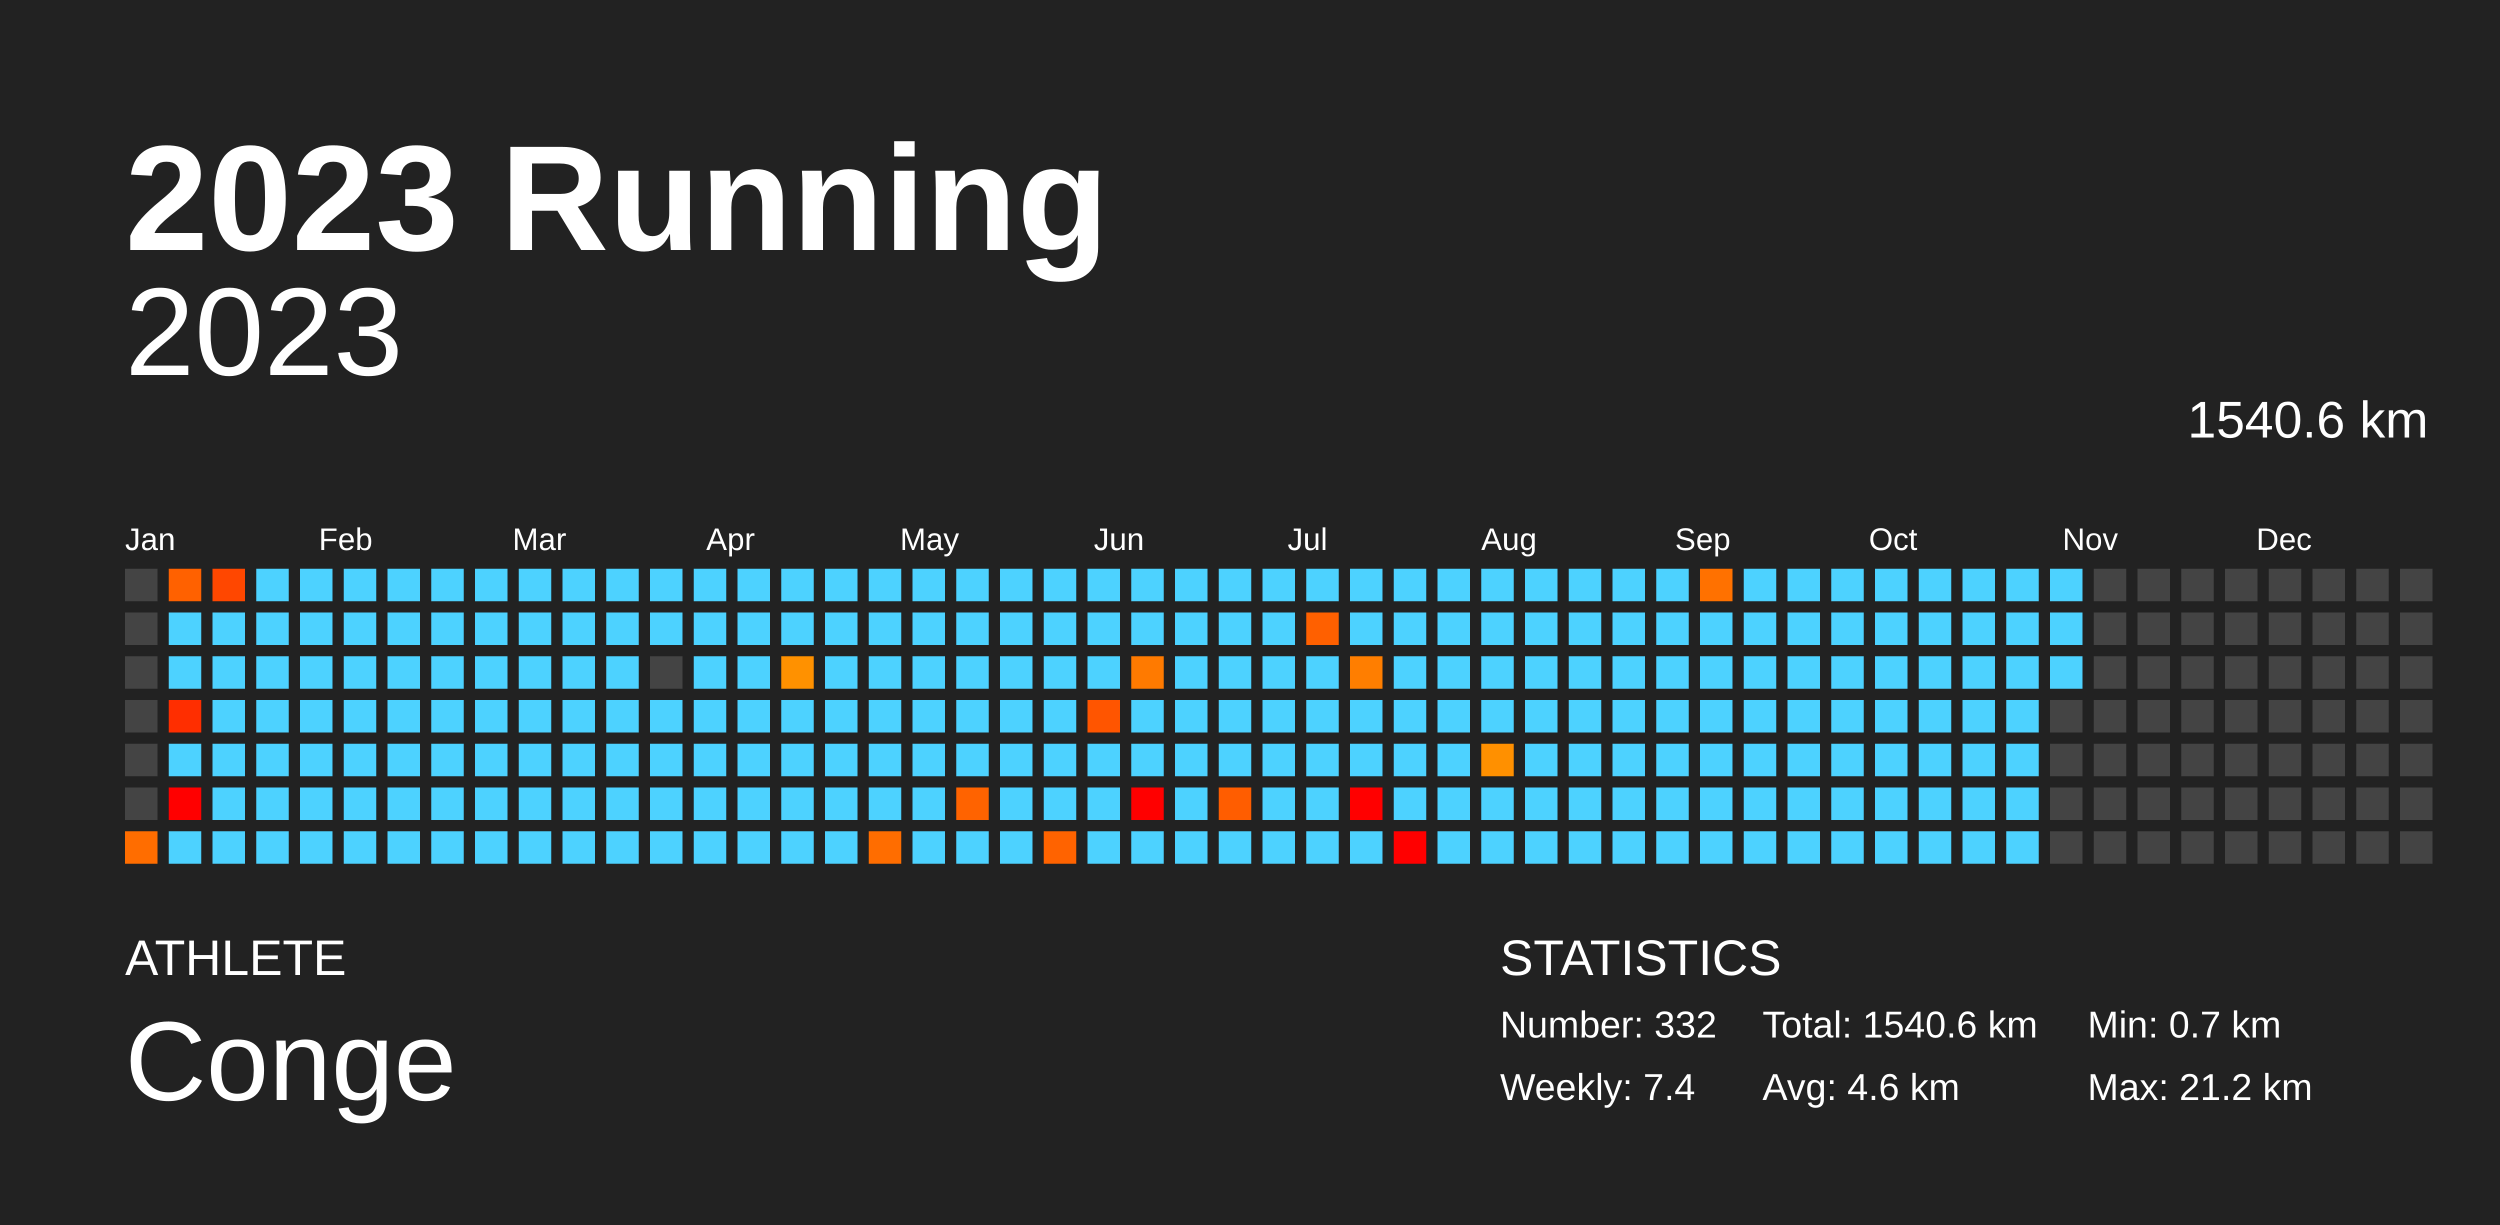
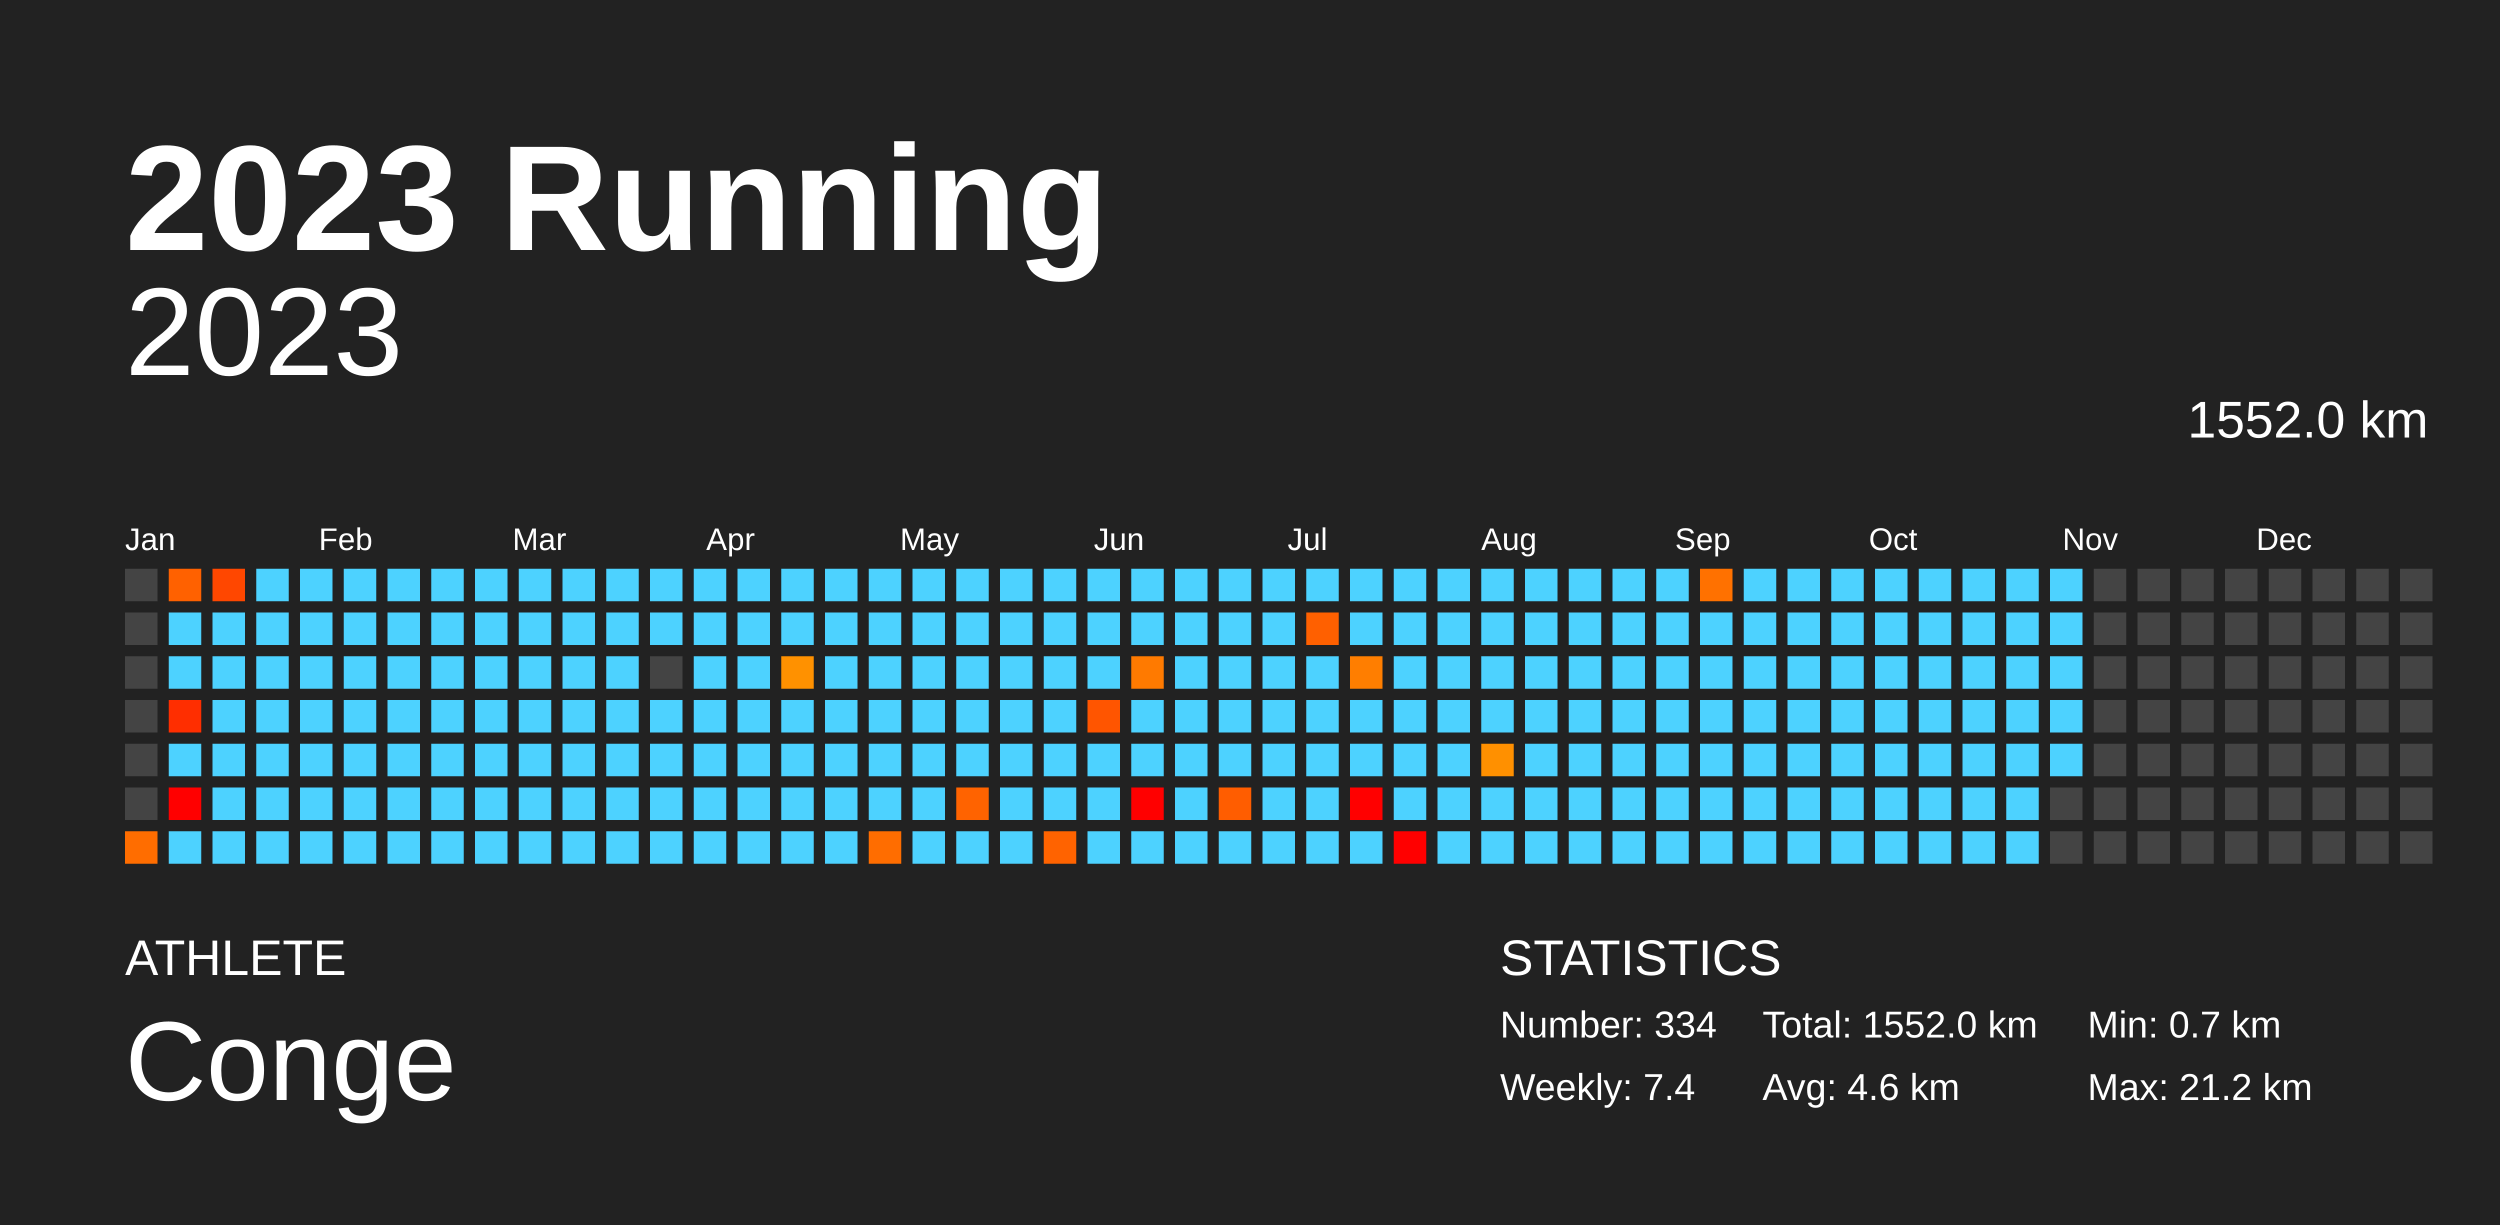
<svg xmlns="http://www.w3.org/2000/svg" baseProfile="full" height="98mm" version="1.1" viewBox="0,0,200,98" width="200mm">
  <defs />
  <rect fill="#222222" height="98" width="200" x="0" y="0" />
  <text fill="#FFFFFF" style="font-size:12px; font-family:Arial; font-weight:bold;" x="10" y="20">2023 Running</text>
  <text fill="#FFFFFF" style="font-size:4px; font-family:Arial" x="10" y="78">ATHLETE</text>
  <text fill="#FFFFFF" style="font-size:9px; font-family:Arial" x="10" y="88">Conge</text>
  <text fill="#FFFFFF" style="font-size:4px; font-family:Arial" x="120" y="78">STATISTICS</text>
-   <text fill="#FFFFFF" style="font-size:3px; font-family:Arial" x="120" y="83">Number: 332</text>
+   <text fill="#FFFFFF" style="font-size:3px; font-family:Arial" x="120" y="83">Number: 334</text>
  <text fill="#FFFFFF" style="font-size:3px; font-family:Arial" x="120" y="88">Weekly: 7.4</text>
-   <text fill="#FFFFFF" style="font-size:3px; font-family:Arial" x="141" y="83">Total: 1540.6 km</text>
+   <text fill="#FFFFFF" style="font-size:3px; font-family:Arial" x="141" y="83">Total: 1552.0 km</text>
  <text fill="#FFFFFF" style="font-size:3px; font-family:Arial" x="141" y="88">Avg: 4.6 km</text>
  <text fill="#FFFFFF" style="font-size:3px; font-family:Arial" x="167" y="83">Min: 0.7 km</text>
  <text fill="#FFFFFF" style="font-size:3px; font-family:Arial" x="167" y="88">Max: 21.2 km</text>
  <text alignment-baseline="hanging" fill="#FFFFFF" style="font-size:10.0px; font-family:Arial;" x="10" y="30">2023</text>
-   <text alignment-baseline="hanging" fill="#FFFFFF" style="font-size:4.125px; font-family:Arial;" x="175" y="35">1540.6 km</text>
+   <text alignment-baseline="hanging" fill="#FFFFFF" style="font-size:4.125px; font-family:Arial;" x="175" y="35">1552.0 km</text>
  <text fill="#FFFFFF" style="font-size:2.5px; font-family:Arial" x="10.0" y="44">Jan</text>
  <text fill="#FFFFFF" style="font-size:2.5px; font-family:Arial" x="25.5" y="44">Feb</text>
  <text fill="#FFFFFF" style="font-size:2.5px; font-family:Arial" x="41.0" y="44">Mar</text>
  <text fill="#FFFFFF" style="font-size:2.5px; font-family:Arial" x="56.5" y="44">Apr</text>
  <text fill="#FFFFFF" style="font-size:2.5px; font-family:Arial" x="72.0" y="44">May</text>
  <text fill="#FFFFFF" style="font-size:2.5px; font-family:Arial" x="87.5" y="44">Jun</text>
  <text fill="#FFFFFF" style="font-size:2.5px; font-family:Arial" x="103.0" y="44">Jul</text>
  <text fill="#FFFFFF" style="font-size:2.5px; font-family:Arial" x="118.5" y="44">Aug</text>
  <text fill="#FFFFFF" style="font-size:2.5px; font-family:Arial" x="134.0" y="44">Sep</text>
  <text fill="#FFFFFF" style="font-size:2.5px; font-family:Arial" x="149.5" y="44">Oct</text>
  <text fill="#FFFFFF" style="font-size:2.5px; font-family:Arial" x="165.0" y="44">Nov</text>
  <text fill="#FFFFFF" style="font-size:2.5px; font-family:Arial" x="180.5" y="44">Dec</text>
  <rect fill="#444444" height="2.6" width="2.6" x="10.0" y="45.5" />
  <rect fill="#444444" height="2.6" width="2.6" x="10.0" y="49.0" />
  <rect fill="#444444" height="2.6" width="2.6" x="10.0" y="52.5" />
  <rect fill="#444444" height="2.6" width="2.6" x="10.0" y="56.0" />
  <rect fill="#444444" height="2.6" width="2.6" x="10.0" y="59.5" />
  <rect fill="#444444" height="2.6" width="2.6" x="10.0" y="63.0" />
  <rect fill="#ff6d00" height="2.6" width="2.6" x="10.0" y="66.5" />
  <rect fill="#ff6100" height="2.6" width="2.6" x="13.5" y="45.5" />
  <rect fill="#4dd2ff" height="2.6" width="2.6" x="13.5" y="49.0" />
  <rect fill="#4dd2ff" height="2.6" width="2.6" x="13.5" y="52.5" />
  <rect fill="#ff2e00" height="2.6" width="2.6" x="13.5" y="56.0" />
  <rect fill="#4dd2ff" height="2.6" width="2.6" x="13.5" y="59.5" />
  <rect fill="red" height="2.6" width="2.6" x="13.5" y="63.0" />
  <rect fill="#4dd2ff" height="2.6" width="2.6" x="13.5" y="66.5" />
  <rect fill="#ff4700" height="2.6" width="2.6" x="17.0" y="45.5" />
  <rect fill="#4dd2ff" height="2.6" width="2.6" x="17.0" y="49.0" />
  <rect fill="#4dd2ff" height="2.6" width="2.6" x="17.0" y="52.5" />
  <rect fill="#4dd2ff" height="2.6" width="2.6" x="17.0" y="56.0" />
  <rect fill="#4dd2ff" height="2.6" width="2.6" x="17.0" y="59.5" />
  <rect fill="#4dd2ff" height="2.6" width="2.6" x="17.0" y="63.0" />
  <rect fill="#4dd2ff" height="2.6" width="2.6" x="17.0" y="66.5" />
  <rect fill="#4dd2ff" height="2.6" width="2.6" x="20.5" y="45.5" />
  <rect fill="#4dd2ff" height="2.6" width="2.6" x="20.5" y="49.0" />
  <rect fill="#4dd2ff" height="2.6" width="2.6" x="20.5" y="52.5" />
  <rect fill="#4dd2ff" height="2.6" width="2.6" x="20.5" y="56.0" />
  <rect fill="#4dd2ff" height="2.6" width="2.6" x="20.5" y="59.5" />
  <rect fill="#4dd2ff" height="2.6" width="2.6" x="20.5" y="63.0" />
  <rect fill="#4dd2ff" height="2.6" width="2.6" x="20.5" y="66.5" />
  <rect fill="#4dd2ff" height="2.6" width="2.6" x="24.0" y="45.5" />
  <rect fill="#4dd2ff" height="2.6" width="2.6" x="24.0" y="49.0" />
  <rect fill="#4dd2ff" height="2.6" width="2.6" x="24.0" y="52.5" />
  <rect fill="#4dd2ff" height="2.6" width="2.6" x="24.0" y="56.0" />
  <rect fill="#4dd2ff" height="2.6" width="2.6" x="24.0" y="59.5" />
  <rect fill="#4dd2ff" height="2.6" width="2.6" x="24.0" y="63.0" />
  <rect fill="#4dd2ff" height="2.6" width="2.6" x="24.0" y="66.5" />
  <rect fill="#4dd2ff" height="2.6" width="2.6" x="27.5" y="45.5" />
  <rect fill="#4dd2ff" height="2.6" width="2.6" x="27.5" y="49.0" />
  <rect fill="#4dd2ff" height="2.6" width="2.6" x="27.5" y="52.5" />
  <rect fill="#4dd2ff" height="2.6" width="2.6" x="27.5" y="56.0" />
  <rect fill="#4dd2ff" height="2.6" width="2.6" x="27.5" y="59.5" />
  <rect fill="#4dd2ff" height="2.6" width="2.6" x="27.5" y="63.0" />
  <rect fill="#4dd2ff" height="2.6" width="2.6" x="27.5" y="66.5" />
  <rect fill="#4dd2ff" height="2.6" width="2.6" x="31.0" y="45.5" />
  <rect fill="#4dd2ff" height="2.6" width="2.6" x="31.0" y="49.0" />
  <rect fill="#4dd2ff" height="2.6" width="2.6" x="31.0" y="52.5" />
  <rect fill="#4dd2ff" height="2.6" width="2.6" x="31.0" y="56.0" />
  <rect fill="#4dd2ff" height="2.6" width="2.6" x="31.0" y="59.5" />
  <rect fill="#4dd2ff" height="2.6" width="2.6" x="31.0" y="63.0" />
  <rect fill="#4dd2ff" height="2.6" width="2.6" x="31.0" y="66.5" />
  <rect fill="#4dd2ff" height="2.6" width="2.6" x="34.5" y="45.5" />
  <rect fill="#4dd2ff" height="2.6" width="2.6" x="34.5" y="49.0" />
  <rect fill="#4dd2ff" height="2.6" width="2.6" x="34.5" y="52.5" />
  <rect fill="#4dd2ff" height="2.6" width="2.6" x="34.5" y="56.0" />
  <rect fill="#4dd2ff" height="2.6" width="2.6" x="34.5" y="59.5" />
  <rect fill="#4dd2ff" height="2.6" width="2.6" x="34.5" y="63.0" />
  <rect fill="#4dd2ff" height="2.6" width="2.6" x="34.5" y="66.5" />
  <rect fill="#4dd2ff" height="2.6" width="2.6" x="38.0" y="45.5" />
  <rect fill="#4dd2ff" height="2.6" width="2.6" x="38.0" y="49.0" />
  <rect fill="#4dd2ff" height="2.6" width="2.6" x="38.0" y="52.5" />
  <rect fill="#4dd2ff" height="2.6" width="2.6" x="38.0" y="56.0" />
  <rect fill="#4dd2ff" height="2.6" width="2.6" x="38.0" y="59.5" />
  <rect fill="#4dd2ff" height="2.6" width="2.6" x="38.0" y="63.0" />
  <rect fill="#4dd2ff" height="2.6" width="2.6" x="38.0" y="66.5" />
  <rect fill="#4dd2ff" height="2.6" width="2.6" x="41.5" y="45.5" />
  <rect fill="#4dd2ff" height="2.6" width="2.6" x="41.5" y="49.0" />
  <rect fill="#4dd2ff" height="2.6" width="2.6" x="41.5" y="52.5" />
  <rect fill="#4dd2ff" height="2.6" width="2.6" x="41.5" y="56.0" />
  <rect fill="#4dd2ff" height="2.6" width="2.6" x="41.5" y="59.5" />
  <rect fill="#4dd2ff" height="2.6" width="2.6" x="41.5" y="63.0" />
  <rect fill="#4dd2ff" height="2.6" width="2.6" x="41.5" y="66.5" />
  <rect fill="#4dd2ff" height="2.6" width="2.6" x="45.0" y="45.5" />
  <rect fill="#4dd2ff" height="2.6" width="2.6" x="45.0" y="49.0" />
  <rect fill="#4dd2ff" height="2.6" width="2.6" x="45.0" y="52.5" />
  <rect fill="#4dd2ff" height="2.6" width="2.6" x="45.0" y="56.0" />
  <rect fill="#4dd2ff" height="2.6" width="2.6" x="45.0" y="59.5" />
  <rect fill="#4dd2ff" height="2.6" width="2.6" x="45.0" y="63.0" />
  <rect fill="#4dd2ff" height="2.6" width="2.6" x="45.0" y="66.5" />
  <rect fill="#4dd2ff" height="2.6" width="2.6" x="48.5" y="45.5" />
  <rect fill="#4dd2ff" height="2.6" width="2.6" x="48.5" y="49.0" />
  <rect fill="#4dd2ff" height="2.6" width="2.6" x="48.5" y="52.5" />
  <rect fill="#4dd2ff" height="2.6" width="2.6" x="48.5" y="56.0" />
  <rect fill="#4dd2ff" height="2.6" width="2.6" x="48.5" y="59.5" />
  <rect fill="#4dd2ff" height="2.6" width="2.6" x="48.5" y="63.0" />
  <rect fill="#4dd2ff" height="2.6" width="2.6" x="48.5" y="66.5" />
  <rect fill="#4dd2ff" height="2.6" width="2.6" x="52.0" y="45.5" />
  <rect fill="#4dd2ff" height="2.6" width="2.6" x="52.0" y="49.0" />
  <rect fill="#444444" height="2.6" width="2.6" x="52.0" y="52.5" />
  <rect fill="#4dd2ff" height="2.6" width="2.6" x="52.0" y="56.0" />
  <rect fill="#4dd2ff" height="2.6" width="2.6" x="52.0" y="59.5" />
  <rect fill="#4dd2ff" height="2.6" width="2.6" x="52.0" y="63.0" />
  <rect fill="#4dd2ff" height="2.6" width="2.6" x="52.0" y="66.5" />
  <rect fill="#4dd2ff" height="2.6" width="2.6" x="55.5" y="45.5" />
  <rect fill="#4dd2ff" height="2.6" width="2.6" x="55.5" y="49.0" />
  <rect fill="#4dd2ff" height="2.6" width="2.6" x="55.5" y="52.5" />
  <rect fill="#4dd2ff" height="2.6" width="2.6" x="55.5" y="56.0" />
  <rect fill="#4dd2ff" height="2.6" width="2.6" x="55.5" y="59.5" />
  <rect fill="#4dd2ff" height="2.6" width="2.6" x="55.5" y="63.0" />
  <rect fill="#4dd2ff" height="2.6" width="2.6" x="55.5" y="66.5" />
  <rect fill="#4dd2ff" height="2.6" width="2.6" x="59.0" y="45.5" />
  <rect fill="#4dd2ff" height="2.6" width="2.6" x="59.0" y="49.0" />
  <rect fill="#4dd2ff" height="2.6" width="2.6" x="59.0" y="52.5" />
  <rect fill="#4dd2ff" height="2.6" width="2.6" x="59.0" y="56.0" />
  <rect fill="#4dd2ff" height="2.6" width="2.6" x="59.0" y="59.5" />
  <rect fill="#4dd2ff" height="2.6" width="2.6" x="59.0" y="63.0" />
  <rect fill="#4dd2ff" height="2.6" width="2.6" x="59.0" y="66.5" />
  <rect fill="#4dd2ff" height="2.6" width="2.6" x="62.5" y="45.5" />
  <rect fill="#4dd2ff" height="2.6" width="2.6" x="62.5" y="49.0" />
  <rect fill="#ff9100" height="2.6" width="2.6" x="62.5" y="52.5" />
  <rect fill="#4dd2ff" height="2.6" width="2.6" x="62.5" y="56.0" />
  <rect fill="#4dd2ff" height="2.6" width="2.6" x="62.5" y="59.5" />
  <rect fill="#4dd2ff" height="2.6" width="2.6" x="62.5" y="63.0" />
  <rect fill="#4dd2ff" height="2.6" width="2.6" x="62.5" y="66.5" />
  <rect fill="#4dd2ff" height="2.6" width="2.6" x="66.0" y="45.5" />
  <rect fill="#4dd2ff" height="2.6" width="2.6" x="66.0" y="49.0" />
  <rect fill="#4dd2ff" height="2.6" width="2.6" x="66.0" y="52.5" />
  <rect fill="#4dd2ff" height="2.6" width="2.6" x="66.0" y="56.0" />
  <rect fill="#4dd2ff" height="2.6" width="2.6" x="66.0" y="59.5" />
  <rect fill="#4dd2ff" height="2.6" width="2.6" x="66.0" y="63.0" />
  <rect fill="#4dd2ff" height="2.6" width="2.6" x="66.0" y="66.5" />
  <rect fill="#4dd2ff" height="2.6" width="2.6" x="69.5" y="45.5" />
  <rect fill="#4dd2ff" height="2.6" width="2.6" x="69.5" y="49.0" />
  <rect fill="#4dd2ff" height="2.6" width="2.6" x="69.5" y="52.5" />
  <rect fill="#4dd2ff" height="2.6" width="2.6" x="69.5" y="56.0" />
  <rect fill="#4dd2ff" height="2.6" width="2.6" x="69.5" y="59.5" />
  <rect fill="#4dd2ff" height="2.6" width="2.6" x="69.5" y="63.0" />
  <rect fill="#ff6d00" height="2.6" width="2.6" x="69.5" y="66.5" />
  <rect fill="#4dd2ff" height="2.6" width="2.6" x="73.0" y="45.5" />
  <rect fill="#4dd2ff" height="2.6" width="2.6" x="73.0" y="49.0" />
  <rect fill="#4dd2ff" height="2.6" width="2.6" x="73.0" y="52.5" />
  <rect fill="#4dd2ff" height="2.6" width="2.6" x="73.0" y="56.0" />
  <rect fill="#4dd2ff" height="2.6" width="2.6" x="73.0" y="59.5" />
  <rect fill="#4dd2ff" height="2.6" width="2.6" x="73.0" y="63.0" />
  <rect fill="#4dd2ff" height="2.6" width="2.6" x="73.0" y="66.5" />
  <rect fill="#4dd2ff" height="2.6" width="2.6" x="76.5" y="45.5" />
  <rect fill="#4dd2ff" height="2.6" width="2.6" x="76.5" y="49.0" />
  <rect fill="#4dd2ff" height="2.6" width="2.6" x="76.5" y="52.5" />
  <rect fill="#4dd2ff" height="2.6" width="2.6" x="76.5" y="56.0" />
  <rect fill="#4dd2ff" height="2.6" width="2.6" x="76.5" y="59.5" />
  <rect fill="#ff6300" height="2.6" width="2.6" x="76.5" y="63.0" />
  <rect fill="#4dd2ff" height="2.6" width="2.6" x="76.5" y="66.5" />
  <rect fill="#4dd2ff" height="2.6" width="2.6" x="80.0" y="45.5" />
  <rect fill="#4dd2ff" height="2.6" width="2.6" x="80.0" y="49.0" />
  <rect fill="#4dd2ff" height="2.6" width="2.6" x="80.0" y="52.5" />
  <rect fill="#4dd2ff" height="2.6" width="2.6" x="80.0" y="56.0" />
  <rect fill="#4dd2ff" height="2.6" width="2.6" x="80.0" y="59.5" />
  <rect fill="#4dd2ff" height="2.6" width="2.6" x="80.0" y="63.0" />
  <rect fill="#4dd2ff" height="2.6" width="2.6" x="80.0" y="66.5" />
  <rect fill="#4dd2ff" height="2.6" width="2.6" x="83.5" y="45.5" />
  <rect fill="#4dd2ff" height="2.6" width="2.6" x="83.5" y="49.0" />
  <rect fill="#4dd2ff" height="2.6" width="2.6" x="83.5" y="52.5" />
  <rect fill="#4dd2ff" height="2.6" width="2.6" x="83.5" y="56.0" />
  <rect fill="#4dd2ff" height="2.6" width="2.6" x="83.5" y="59.5" />
  <rect fill="#4dd2ff" height="2.6" width="2.6" x="83.5" y="63.0" />
  <rect fill="#ff6300" height="2.6" width="2.6" x="83.5" y="66.5" />
  <rect fill="#4dd2ff" height="2.6" width="2.6" x="87.0" y="45.5" />
  <rect fill="#4dd2ff" height="2.6" width="2.6" x="87.0" y="49.0" />
  <rect fill="#4dd2ff" height="2.6" width="2.6" x="87.0" y="52.5" />
  <rect fill="#ff5500" height="2.6" width="2.6" x="87.0" y="56.0" />
  <rect fill="#4dd2ff" height="2.6" width="2.6" x="87.0" y="59.5" />
  <rect fill="#4dd2ff" height="2.6" width="2.6" x="87.0" y="63.0" />
  <rect fill="#4dd2ff" height="2.6" width="2.6" x="87.0" y="66.5" />
  <rect fill="#4dd2ff" height="2.6" width="2.6" x="90.5" y="45.5" />
  <rect fill="#4dd2ff" height="2.6" width="2.6" x="90.5" y="49.0" />
  <rect fill="#ff7a00" height="2.6" width="2.6" x="90.5" y="52.5" />
  <rect fill="#4dd2ff" height="2.6" width="2.6" x="90.5" y="56.0" />
  <rect fill="#4dd2ff" height="2.6" width="2.6" x="90.5" y="59.5" />
  <rect fill="red" height="2.6" width="2.6" x="90.5" y="63.0" />
  <rect fill="#4dd2ff" height="2.6" width="2.6" x="90.5" y="66.5" />
  <rect fill="#4dd2ff" height="2.6" width="2.6" x="94.0" y="45.5" />
  <rect fill="#4dd2ff" height="2.6" width="2.6" x="94.0" y="49.0" />
  <rect fill="#4dd2ff" height="2.6" width="2.6" x="94.0" y="52.5" />
  <rect fill="#4dd2ff" height="2.6" width="2.6" x="94.0" y="56.0" />
  <rect fill="#4dd2ff" height="2.6" width="2.6" x="94.0" y="59.5" />
  <rect fill="#4dd2ff" height="2.6" width="2.6" x="94.0" y="63.0" />
  <rect fill="#4dd2ff" height="2.6" width="2.6" x="94.0" y="66.5" />
  <rect fill="#4dd2ff" height="2.6" width="2.6" x="97.5" y="45.5" />
  <rect fill="#4dd2ff" height="2.6" width="2.6" x="97.5" y="49.0" />
  <rect fill="#4dd2ff" height="2.6" width="2.6" x="97.5" y="52.5" />
  <rect fill="#4dd2ff" height="2.6" width="2.6" x="97.5" y="56.0" />
  <rect fill="#4dd2ff" height="2.6" width="2.6" x="97.5" y="59.5" />
  <rect fill="#ff5d00" height="2.6" width="2.6" x="97.5" y="63.0" />
  <rect fill="#4dd2ff" height="2.6" width="2.6" x="97.5" y="66.5" />
  <rect fill="#4dd2ff" height="2.6" width="2.6" x="101.0" y="45.5" />
  <rect fill="#4dd2ff" height="2.6" width="2.6" x="101.0" y="49.0" />
  <rect fill="#4dd2ff" height="2.6" width="2.6" x="101.0" y="52.5" />
  <rect fill="#4dd2ff" height="2.6" width="2.6" x="101.0" y="56.0" />
  <rect fill="#4dd2ff" height="2.6" width="2.6" x="101.0" y="59.5" />
  <rect fill="#4dd2ff" height="2.6" width="2.6" x="101.0" y="63.0" />
  <rect fill="#4dd2ff" height="2.6" width="2.6" x="101.0" y="66.5" />
  <rect fill="#4dd2ff" height="2.6" width="2.6" x="104.5" y="45.5" />
  <rect fill="#ff6000" height="2.6" width="2.6" x="104.5" y="49.0" />
  <rect fill="#4dd2ff" height="2.6" width="2.6" x="104.5" y="52.5" />
  <rect fill="#4dd2ff" height="2.6" width="2.6" x="104.5" y="56.0" />
  <rect fill="#4dd2ff" height="2.6" width="2.6" x="104.5" y="59.5" />
  <rect fill="#4dd2ff" height="2.6" width="2.6" x="104.5" y="63.0" />
  <rect fill="#4dd2ff" height="2.6" width="2.6" x="104.5" y="66.5" />
  <rect fill="#4dd2ff" height="2.6" width="2.6" x="108.0" y="45.5" />
  <rect fill="#4dd2ff" height="2.6" width="2.6" x="108.0" y="49.0" />
  <rect fill="#ff7e00" height="2.6" width="2.6" x="108.0" y="52.5" />
  <rect fill="#4dd2ff" height="2.6" width="2.6" x="108.0" y="56.0" />
  <rect fill="#4dd2ff" height="2.6" width="2.6" x="108.0" y="59.5" />
  <rect fill="red" height="2.6" width="2.6" x="108.0" y="63.0" />
  <rect fill="#4dd2ff" height="2.6" width="2.6" x="108.0" y="66.5" />
  <rect fill="#4dd2ff" height="2.6" width="2.6" x="111.5" y="45.5" />
  <rect fill="#4dd2ff" height="2.6" width="2.6" x="111.5" y="49.0" />
  <rect fill="#4dd2ff" height="2.6" width="2.6" x="111.5" y="52.5" />
  <rect fill="#4dd2ff" height="2.6" width="2.6" x="111.5" y="56.0" />
  <rect fill="#4dd2ff" height="2.6" width="2.6" x="111.5" y="59.5" />
  <rect fill="#4dd2ff" height="2.6" width="2.6" x="111.5" y="63.0" />
  <rect fill="red" height="2.6" width="2.6" x="111.5" y="66.5" />
  <rect fill="#4dd2ff" height="2.6" width="2.6" x="115.0" y="45.5" />
  <rect fill="#4dd2ff" height="2.6" width="2.6" x="115.0" y="49.0" />
  <rect fill="#4dd2ff" height="2.6" width="2.6" x="115.0" y="52.5" />
  <rect fill="#4dd2ff" height="2.6" width="2.6" x="115.0" y="56.0" />
  <rect fill="#4dd2ff" height="2.6" width="2.6" x="115.0" y="59.5" />
  <rect fill="#4dd2ff" height="2.6" width="2.6" x="115.0" y="63.0" />
  <rect fill="#4dd2ff" height="2.6" width="2.6" x="115.0" y="66.5" />
  <rect fill="#4dd2ff" height="2.6" width="2.6" x="118.5" y="45.5" />
  <rect fill="#4dd2ff" height="2.6" width="2.6" x="118.5" y="49.0" />
  <rect fill="#4dd2ff" height="2.6" width="2.6" x="118.5" y="52.5" />
  <rect fill="#4dd2ff" height="2.6" width="2.6" x="118.5" y="56.0" />
  <rect fill="#ff9000" height="2.6" width="2.6" x="118.5" y="59.5" />
  <rect fill="#4dd2ff" height="2.6" width="2.6" x="118.5" y="63.0" />
  <rect fill="#4dd2ff" height="2.6" width="2.6" x="118.5" y="66.5" />
  <rect fill="#4dd2ff" height="2.6" width="2.6" x="122.0" y="45.5" />
  <rect fill="#4dd2ff" height="2.6" width="2.6" x="122.0" y="49.0" />
  <rect fill="#4dd2ff" height="2.6" width="2.6" x="122.0" y="52.5" />
  <rect fill="#4dd2ff" height="2.6" width="2.6" x="122.0" y="56.0" />
  <rect fill="#4dd2ff" height="2.6" width="2.6" x="122.0" y="59.5" />
  <rect fill="#4dd2ff" height="2.6" width="2.6" x="122.0" y="63.0" />
  <rect fill="#4dd2ff" height="2.6" width="2.6" x="122.0" y="66.5" />
  <rect fill="#4dd2ff" height="2.6" width="2.6" x="125.5" y="45.5" />
  <rect fill="#4dd2ff" height="2.6" width="2.6" x="125.5" y="49.0" />
  <rect fill="#4dd2ff" height="2.6" width="2.6" x="125.5" y="52.5" />
  <rect fill="#4dd2ff" height="2.6" width="2.6" x="125.5" y="56.0" />
  <rect fill="#4dd2ff" height="2.6" width="2.6" x="125.5" y="59.5" />
  <rect fill="#4dd2ff" height="2.6" width="2.6" x="125.5" y="63.0" />
  <rect fill="#4dd2ff" height="2.6" width="2.6" x="125.5" y="66.5" />
  <rect fill="#4dd2ff" height="2.6" width="2.6" x="129.0" y="45.5" />
  <rect fill="#4dd2ff" height="2.6" width="2.6" x="129.0" y="49.0" />
  <rect fill="#4dd2ff" height="2.6" width="2.6" x="129.0" y="52.5" />
  <rect fill="#4dd2ff" height="2.6" width="2.6" x="129.0" y="56.0" />
  <rect fill="#4dd2ff" height="2.6" width="2.6" x="129.0" y="59.5" />
  <rect fill="#4dd2ff" height="2.6" width="2.6" x="129.0" y="63.0" />
  <rect fill="#4dd2ff" height="2.6" width="2.6" x="129.0" y="66.5" />
  <rect fill="#4dd2ff" height="2.6" width="2.6" x="132.5" y="45.5" />
  <rect fill="#4dd2ff" height="2.6" width="2.6" x="132.5" y="49.0" />
  <rect fill="#4dd2ff" height="2.6" width="2.6" x="132.5" y="52.5" />
  <rect fill="#4dd2ff" height="2.6" width="2.6" x="132.5" y="56.0" />
  <rect fill="#4dd2ff" height="2.6" width="2.6" x="132.5" y="59.5" />
  <rect fill="#4dd2ff" height="2.6" width="2.6" x="132.5" y="63.0" />
  <rect fill="#4dd2ff" height="2.6" width="2.6" x="132.5" y="66.5" />
  <rect fill="#ff7100" height="2.6" width="2.6" x="136.0" y="45.5" />
  <rect fill="#4dd2ff" height="2.6" width="2.6" x="136.0" y="49.0" />
  <rect fill="#4dd2ff" height="2.6" width="2.6" x="136.0" y="52.5" />
  <rect fill="#4dd2ff" height="2.6" width="2.6" x="136.0" y="56.0" />
  <rect fill="#4dd2ff" height="2.6" width="2.6" x="136.0" y="59.5" />
  <rect fill="#4dd2ff" height="2.6" width="2.6" x="136.0" y="63.0" />
  <rect fill="#4dd2ff" height="2.6" width="2.6" x="136.0" y="66.5" />
  <rect fill="#4dd2ff" height="2.6" width="2.6" x="139.5" y="45.5" />
  <rect fill="#4dd2ff" height="2.6" width="2.6" x="139.5" y="49.0" />
  <rect fill="#4dd2ff" height="2.6" width="2.6" x="139.5" y="52.5" />
  <rect fill="#4dd2ff" height="2.6" width="2.6" x="139.5" y="56.0" />
  <rect fill="#4dd2ff" height="2.6" width="2.6" x="139.5" y="59.5" />
  <rect fill="#4dd2ff" height="2.6" width="2.6" x="139.5" y="63.0" />
  <rect fill="#4dd2ff" height="2.6" width="2.6" x="139.5" y="66.5" />
  <rect fill="#4dd2ff" height="2.6" width="2.6" x="143.0" y="45.5" />
  <rect fill="#4dd2ff" height="2.6" width="2.6" x="143.0" y="49.0" />
  <rect fill="#4dd2ff" height="2.6" width="2.6" x="143.0" y="52.5" />
  <rect fill="#4dd2ff" height="2.6" width="2.6" x="143.0" y="56.0" />
  <rect fill="#4dd2ff" height="2.6" width="2.6" x="143.0" y="59.5" />
  <rect fill="#4dd2ff" height="2.6" width="2.6" x="143.0" y="63.0" />
  <rect fill="#4dd2ff" height="2.6" width="2.6" x="143.0" y="66.5" />
  <rect fill="#4dd2ff" height="2.6" width="2.6" x="146.5" y="45.5" />
  <rect fill="#4dd2ff" height="2.6" width="2.6" x="146.5" y="49.0" />
  <rect fill="#4dd2ff" height="2.6" width="2.6" x="146.5" y="52.5" />
  <rect fill="#4dd2ff" height="2.6" width="2.6" x="146.5" y="56.0" />
  <rect fill="#4dd2ff" height="2.6" width="2.6" x="146.5" y="59.5" />
  <rect fill="#4dd2ff" height="2.6" width="2.6" x="146.5" y="63.0" />
  <rect fill="#4dd2ff" height="2.6" width="2.6" x="146.5" y="66.5" />
  <rect fill="#4dd2ff" height="2.6" width="2.6" x="150.0" y="45.5" />
  <rect fill="#4dd2ff" height="2.6" width="2.6" x="150.0" y="49.0" />
  <rect fill="#4dd2ff" height="2.6" width="2.6" x="150.0" y="52.5" />
  <rect fill="#4dd2ff" height="2.6" width="2.6" x="150.0" y="56.0" />
  <rect fill="#4dd2ff" height="2.6" width="2.6" x="150.0" y="59.5" />
  <rect fill="#4dd2ff" height="2.6" width="2.6" x="150.0" y="63.0" />
  <rect fill="#4dd2ff" height="2.6" width="2.6" x="150.0" y="66.5" />
  <rect fill="#4dd2ff" height="2.6" width="2.6" x="153.5" y="45.5" />
  <rect fill="#4dd2ff" height="2.6" width="2.6" x="153.5" y="49.0" />
  <rect fill="#4dd2ff" height="2.6" width="2.6" x="153.5" y="52.5" />
  <rect fill="#4dd2ff" height="2.6" width="2.6" x="153.5" y="56.0" />
  <rect fill="#4dd2ff" height="2.6" width="2.6" x="153.5" y="59.5" />
  <rect fill="#4dd2ff" height="2.6" width="2.6" x="153.5" y="63.0" />
  <rect fill="#4dd2ff" height="2.6" width="2.6" x="153.5" y="66.5" />
  <rect fill="#4dd2ff" height="2.6" width="2.6" x="157.0" y="45.5" />
  <rect fill="#4dd2ff" height="2.6" width="2.6" x="157.0" y="49.0" />
  <rect fill="#4dd2ff" height="2.6" width="2.6" x="157.0" y="52.5" />
  <rect fill="#4dd2ff" height="2.6" width="2.6" x="157.0" y="56.0" />
  <rect fill="#4dd2ff" height="2.6" width="2.6" x="157.0" y="59.5" />
  <rect fill="#4dd2ff" height="2.6" width="2.6" x="157.0" y="63.0" />
  <rect fill="#4dd2ff" height="2.6" width="2.6" x="157.0" y="66.5" />
  <rect fill="#4dd2ff" height="2.6" width="2.6" x="160.5" y="45.5" />
  <rect fill="#4dd2ff" height="2.6" width="2.6" x="160.5" y="49.0" />
  <rect fill="#4dd2ff" height="2.6" width="2.6" x="160.5" y="52.5" />
  <rect fill="#4dd2ff" height="2.6" width="2.6" x="160.5" y="56.0" />
  <rect fill="#4dd2ff" height="2.6" width="2.6" x="160.5" y="59.5" />
  <rect fill="#4dd2ff" height="2.6" width="2.6" x="160.5" y="63.0" />
  <rect fill="#4dd2ff" height="2.6" width="2.6" x="160.5" y="66.5" />
  <rect fill="#4dd2ff" height="2.6" width="2.6" x="164.0" y="45.5" />
  <rect fill="#4dd2ff" height="2.6" width="2.6" x="164.0" y="49.0" />
  <rect fill="#4dd2ff" height="2.6" width="2.6" x="164.0" y="52.5" />
-   <rect fill="#444444" height="2.6" width="2.6" x="164.0" y="56.0" />
-   <rect fill="#444444" height="2.6" width="2.6" x="164.0" y="59.5" />
+   <rect fill="#4dd2ff" height="2.6" width="2.6" x="164.0" y="56.0" />
+   <rect fill="#4dd2ff" height="2.6" width="2.6" x="164.0" y="59.5" />
  <rect fill="#444444" height="2.6" width="2.6" x="164.0" y="63.0" />
  <rect fill="#444444" height="2.6" width="2.6" x="164.0" y="66.5" />
  <rect fill="#444444" height="2.6" width="2.6" x="167.5" y="45.5" />
  <rect fill="#444444" height="2.6" width="2.6" x="167.5" y="49.0" />
  <rect fill="#444444" height="2.6" width="2.6" x="167.5" y="52.5" />
  <rect fill="#444444" height="2.6" width="2.6" x="167.5" y="56.0" />
  <rect fill="#444444" height="2.6" width="2.6" x="167.5" y="59.5" />
  <rect fill="#444444" height="2.6" width="2.6" x="167.5" y="63.0" />
  <rect fill="#444444" height="2.6" width="2.6" x="167.5" y="66.5" />
  <rect fill="#444444" height="2.6" width="2.6" x="171.0" y="45.5" />
  <rect fill="#444444" height="2.6" width="2.6" x="171.0" y="49.0" />
  <rect fill="#444444" height="2.6" width="2.6" x="171.0" y="52.5" />
  <rect fill="#444444" height="2.6" width="2.6" x="171.0" y="56.0" />
  <rect fill="#444444" height="2.6" width="2.6" x="171.0" y="59.5" />
  <rect fill="#444444" height="2.6" width="2.6" x="171.0" y="63.0" />
  <rect fill="#444444" height="2.6" width="2.6" x="171.0" y="66.5" />
  <rect fill="#444444" height="2.6" width="2.6" x="174.5" y="45.5" />
  <rect fill="#444444" height="2.6" width="2.6" x="174.5" y="49.0" />
  <rect fill="#444444" height="2.6" width="2.6" x="174.5" y="52.5" />
  <rect fill="#444444" height="2.6" width="2.6" x="174.5" y="56.0" />
  <rect fill="#444444" height="2.6" width="2.6" x="174.5" y="59.5" />
  <rect fill="#444444" height="2.6" width="2.6" x="174.5" y="63.0" />
  <rect fill="#444444" height="2.6" width="2.6" x="174.5" y="66.5" />
  <rect fill="#444444" height="2.6" width="2.6" x="178.0" y="45.5" />
  <rect fill="#444444" height="2.6" width="2.6" x="178.0" y="49.0" />
  <rect fill="#444444" height="2.6" width="2.6" x="178.0" y="52.5" />
  <rect fill="#444444" height="2.6" width="2.6" x="178.0" y="56.0" />
  <rect fill="#444444" height="2.6" width="2.6" x="178.0" y="59.5" />
  <rect fill="#444444" height="2.6" width="2.6" x="178.0" y="63.0" />
  <rect fill="#444444" height="2.6" width="2.6" x="178.0" y="66.5" />
  <rect fill="#444444" height="2.6" width="2.6" x="181.5" y="45.5" />
  <rect fill="#444444" height="2.6" width="2.6" x="181.5" y="49.0" />
  <rect fill="#444444" height="2.6" width="2.6" x="181.5" y="52.5" />
  <rect fill="#444444" height="2.6" width="2.6" x="181.5" y="56.0" />
  <rect fill="#444444" height="2.6" width="2.6" x="181.5" y="59.5" />
  <rect fill="#444444" height="2.6" width="2.6" x="181.5" y="63.0" />
  <rect fill="#444444" height="2.6" width="2.6" x="181.5" y="66.5" />
  <rect fill="#444444" height="2.6" width="2.6" x="185.0" y="45.5" />
  <rect fill="#444444" height="2.6" width="2.6" x="185.0" y="49.0" />
  <rect fill="#444444" height="2.6" width="2.6" x="185.0" y="52.5" />
  <rect fill="#444444" height="2.6" width="2.6" x="185.0" y="56.0" />
  <rect fill="#444444" height="2.6" width="2.6" x="185.0" y="59.5" />
  <rect fill="#444444" height="2.6" width="2.6" x="185.0" y="63.0" />
  <rect fill="#444444" height="2.6" width="2.6" x="185.0" y="66.5" />
  <rect fill="#444444" height="2.6" width="2.6" x="188.5" y="45.5" />
  <rect fill="#444444" height="2.6" width="2.6" x="188.5" y="49.0" />
  <rect fill="#444444" height="2.6" width="2.6" x="188.5" y="52.5" />
  <rect fill="#444444" height="2.6" width="2.6" x="188.5" y="56.0" />
  <rect fill="#444444" height="2.6" width="2.6" x="188.5" y="59.5" />
  <rect fill="#444444" height="2.6" width="2.6" x="188.5" y="63.0" />
  <rect fill="#444444" height="2.6" width="2.6" x="188.5" y="66.5" />
  <rect fill="#444444" height="2.6" width="2.6" x="192.0" y="45.5" />
  <rect fill="#444444" height="2.6" width="2.6" x="192.0" y="49.0" />
  <rect fill="#444444" height="2.6" width="2.6" x="192.0" y="52.5" />
  <rect fill="#444444" height="2.6" width="2.6" x="192.0" y="56.0" />
  <rect fill="#444444" height="2.6" width="2.6" x="192.0" y="59.5" />
  <rect fill="#444444" height="2.6" width="2.6" x="192.0" y="63.0" />
  <rect fill="#444444" height="2.6" width="2.6" x="192.0" y="66.5" />
</svg>
